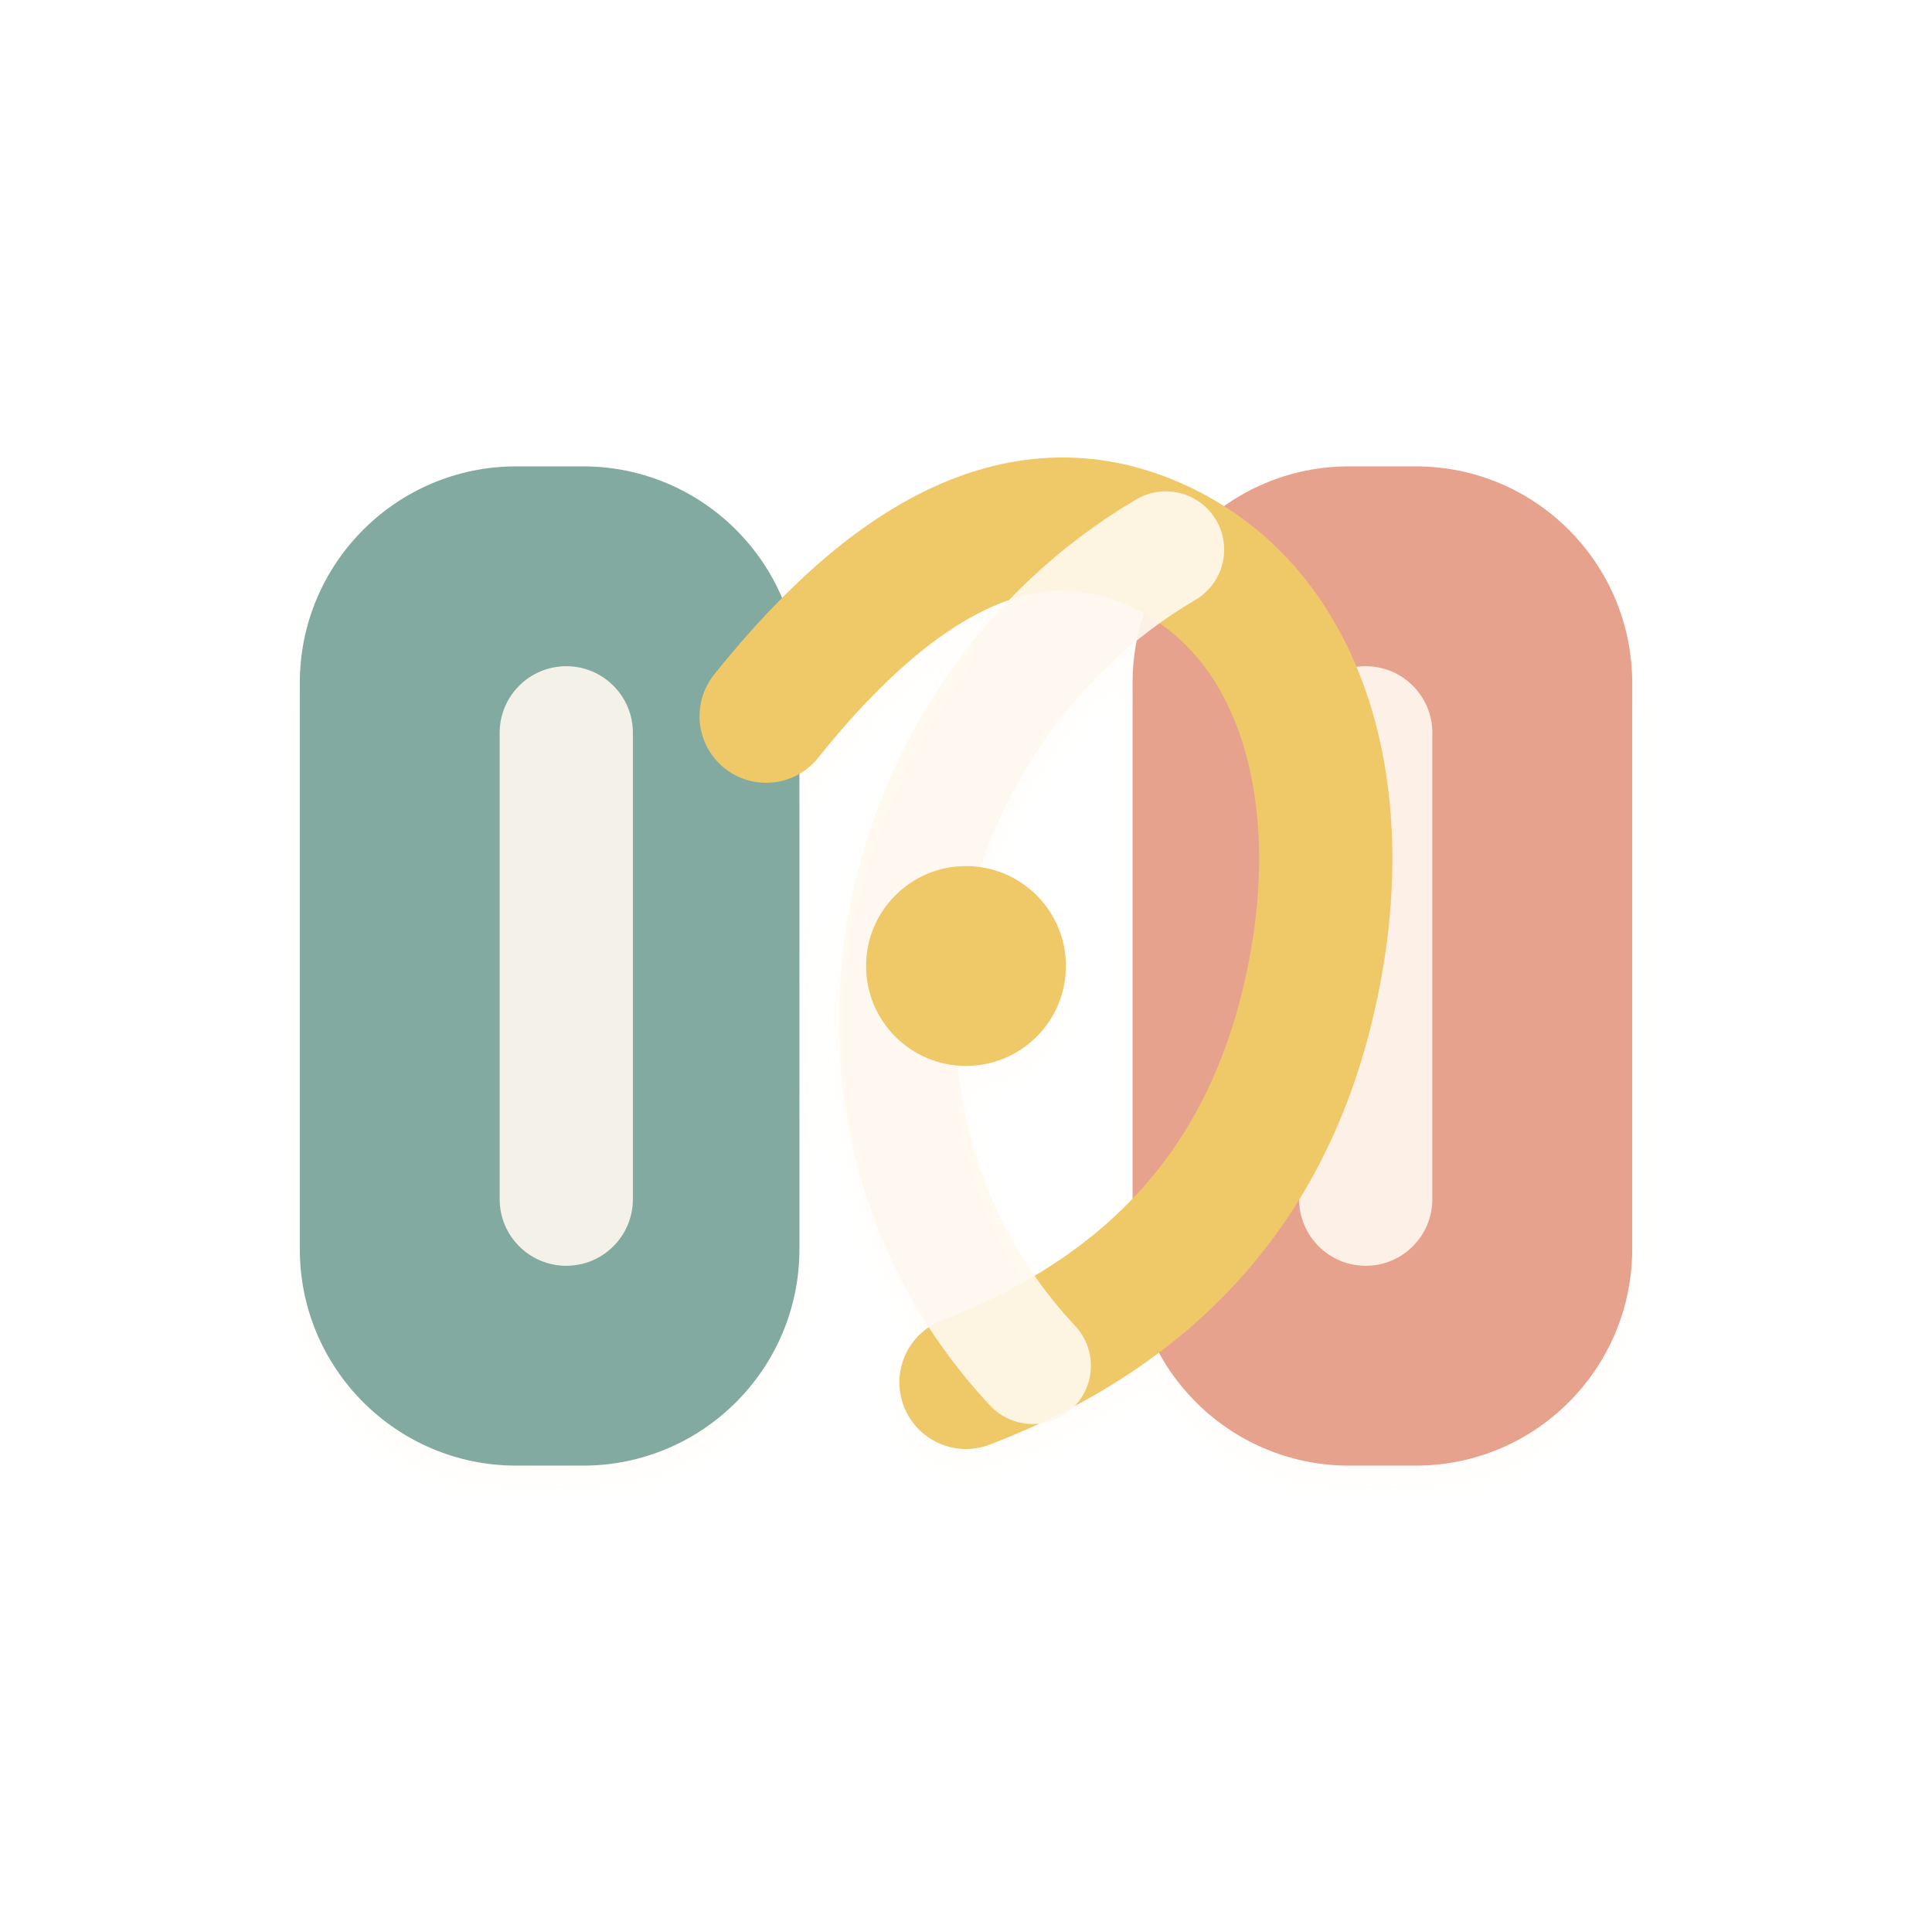
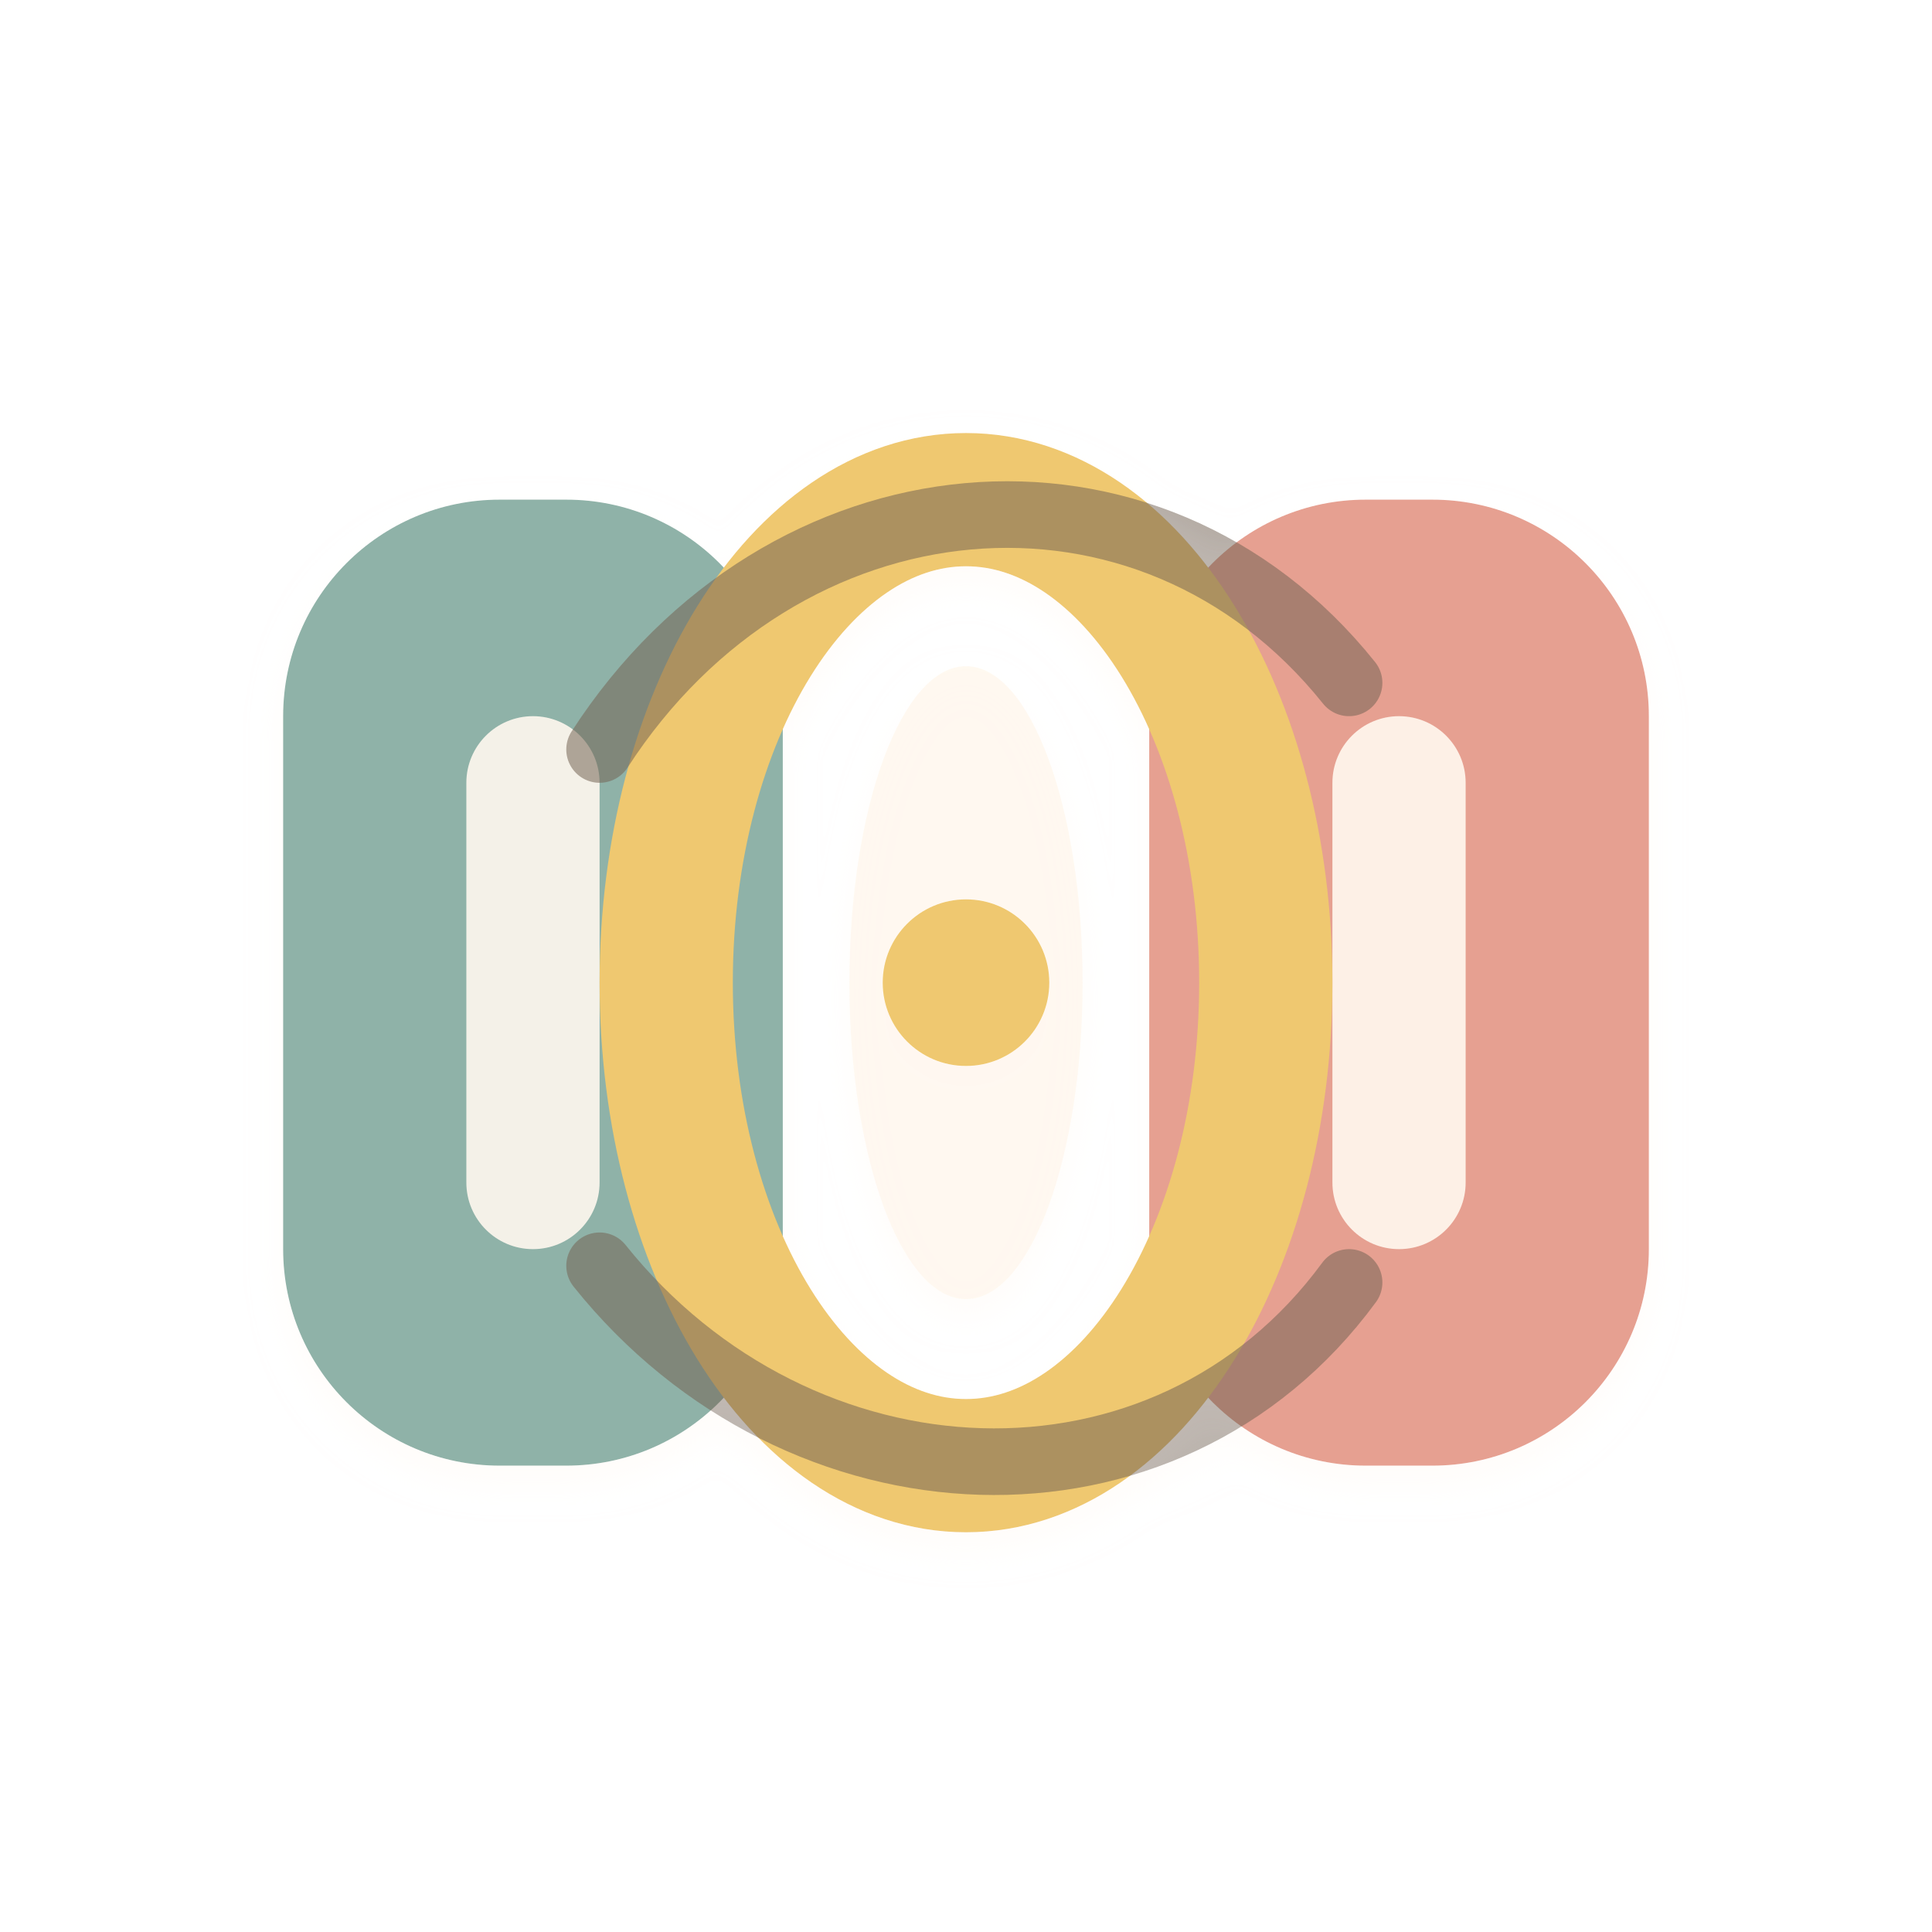
- <svg xmlns="http://www.w3.org/2000/svg" viewBox="6 6 116 116" role="img" aria-label="FluxCell icon">
+ <svg xmlns="http://www.w3.org/2000/svg" width="128" height="128" viewBox="6 6 116 116" role="img" aria-label="FluxCell icon">
  <defs>
    <filter id="d" x="-35%" y="-35%" width="170%" height="170%">
-       <feDropShadow dx="0" dy="10" stdDeviation="6" flood-color="#2b211d" flood-opacity=".18" />
-       <feDropShadow dx="0" dy="1" stdDeviation="1" flood-color="#fffaf4" flood-opacity=".48" />
+       <feDropShadow dx="0" dy="10" stdDeviation="6" flood-color="#2b211d" flood-opacity=".14" />
+       <feDropShadow dx="0" dy="1" stdDeviation="1" flood-color="#fffaf4" flood-opacity=".5" />
    </filter>
    <linearGradient id="cream" x1="18" y1="18" x2="108" y2="114">
      <stop stop-color="#fff8ef" />
-       <stop offset="1" stop-color="#e4d7c6" />
+       <stop offset="1" stop-color="#eadbc8" />
    </linearGradient>
    <linearGradient id="teal" x1="18" y1="20" x2="108" y2="112">
-       <stop stop-color="#83aaa0" />
-       <stop offset=".56" stop-color="#4f8077" />
-       <stop offset="1" stop-color="#274e51" />
+       <stop stop-color="#8fb2a8" />
+       <stop offset=".56" stop-color="#5f897f" />
+       <stop offset="1" stop-color="#3f665f" />
    </linearGradient>
    <linearGradient id="clay" x1="18" y1="18" x2="108" y2="114">
-       <stop stop-color="#e7a28d" />
-       <stop offset=".55" stop-color="#bb6d58" />
-       <stop offset="1" stop-color="#744338" />
+       <stop stop-color="#e6a091" />
+       <stop offset=".55" stop-color="#c17660" />
+       <stop offset="1" stop-color="#8b5846" />
    </linearGradient>
    <linearGradient id="gold" x1="20" y1="16" x2="108" y2="112">
-       <stop stop-color="#efc868" />
-       <stop offset=".58" stop-color="#bd8337" />
-       <stop offset="1" stop-color="#6d4522" />
+       <stop stop-color="#efc86f" />
+       <stop offset=".58" stop-color="#c68f46" />
+       <stop offset="1" stop-color="#8d6230" />
+     </linearGradient>
+     <linearGradient id="line" x1="18" y1="14" x2="108" y2="116">
+       <stop stop-color="#756454" />
+       <stop offset="1" stop-color="#4a3d33" />
    </linearGradient>
  </defs>
  <g filter="url(#d)">
-     <rect x="24" y="34" width="30" height="60" rx="13" fill="url(#teal)" />
-     <rect x="74" y="34" width="30" height="60" rx="13" fill="url(#clay)" />
-     <rect x="36" y="46" width="8" height="36" rx="4" fill="url(#cream)" opacity=".9" />
-     <rect x="84" y="46" width="8" height="36" rx="4" fill="url(#cream)" opacity=".9" />
-     <path d="M52 49c8-10 16-14 24-10 8 4 11 14 9 25-2 11-8 20-21 25" fill="none" stroke="url(#gold)" stroke-width="8" stroke-linecap="round" />
-     <path d="M76 39c-17 10-22 34-8 49" fill="none" stroke="url(#cream)" stroke-width="7" stroke-linecap="round" opacity=".9" />
-     <circle cx="64" cy="64" r="6" fill="url(#gold)" />
+     <rect x="23" y="36" width="30" height="58" rx="13" fill="url(#teal)" />
+     <rect x="75" y="36" width="30" height="58" rx="13" fill="url(#clay)" />
+     <rect x="34" y="49" width="8" height="32" rx="4" fill="url(#cream)" opacity=".9" />
+     <rect x="86" y="49" width="8" height="32" rx="4" fill="url(#cream)" opacity=".9" />
+     <ellipse cx="64" cy="65" rx="18" ry="29" fill="none" stroke="url(#gold)" stroke-width="8" />
+     <ellipse cx="64" cy="65" rx="7" ry="19" fill="url(#cream)" opacity=".92" />
+     <path d="M42 51c11-17 33-19 45-4M42 82c12 15 34 16 45 1" fill="none" stroke="url(#line)" stroke-width="4" stroke-linecap="round" opacity=".55" />
+     <circle cx="64" cy="65" r="5" fill="url(#gold)" />
  </g>
</svg>
